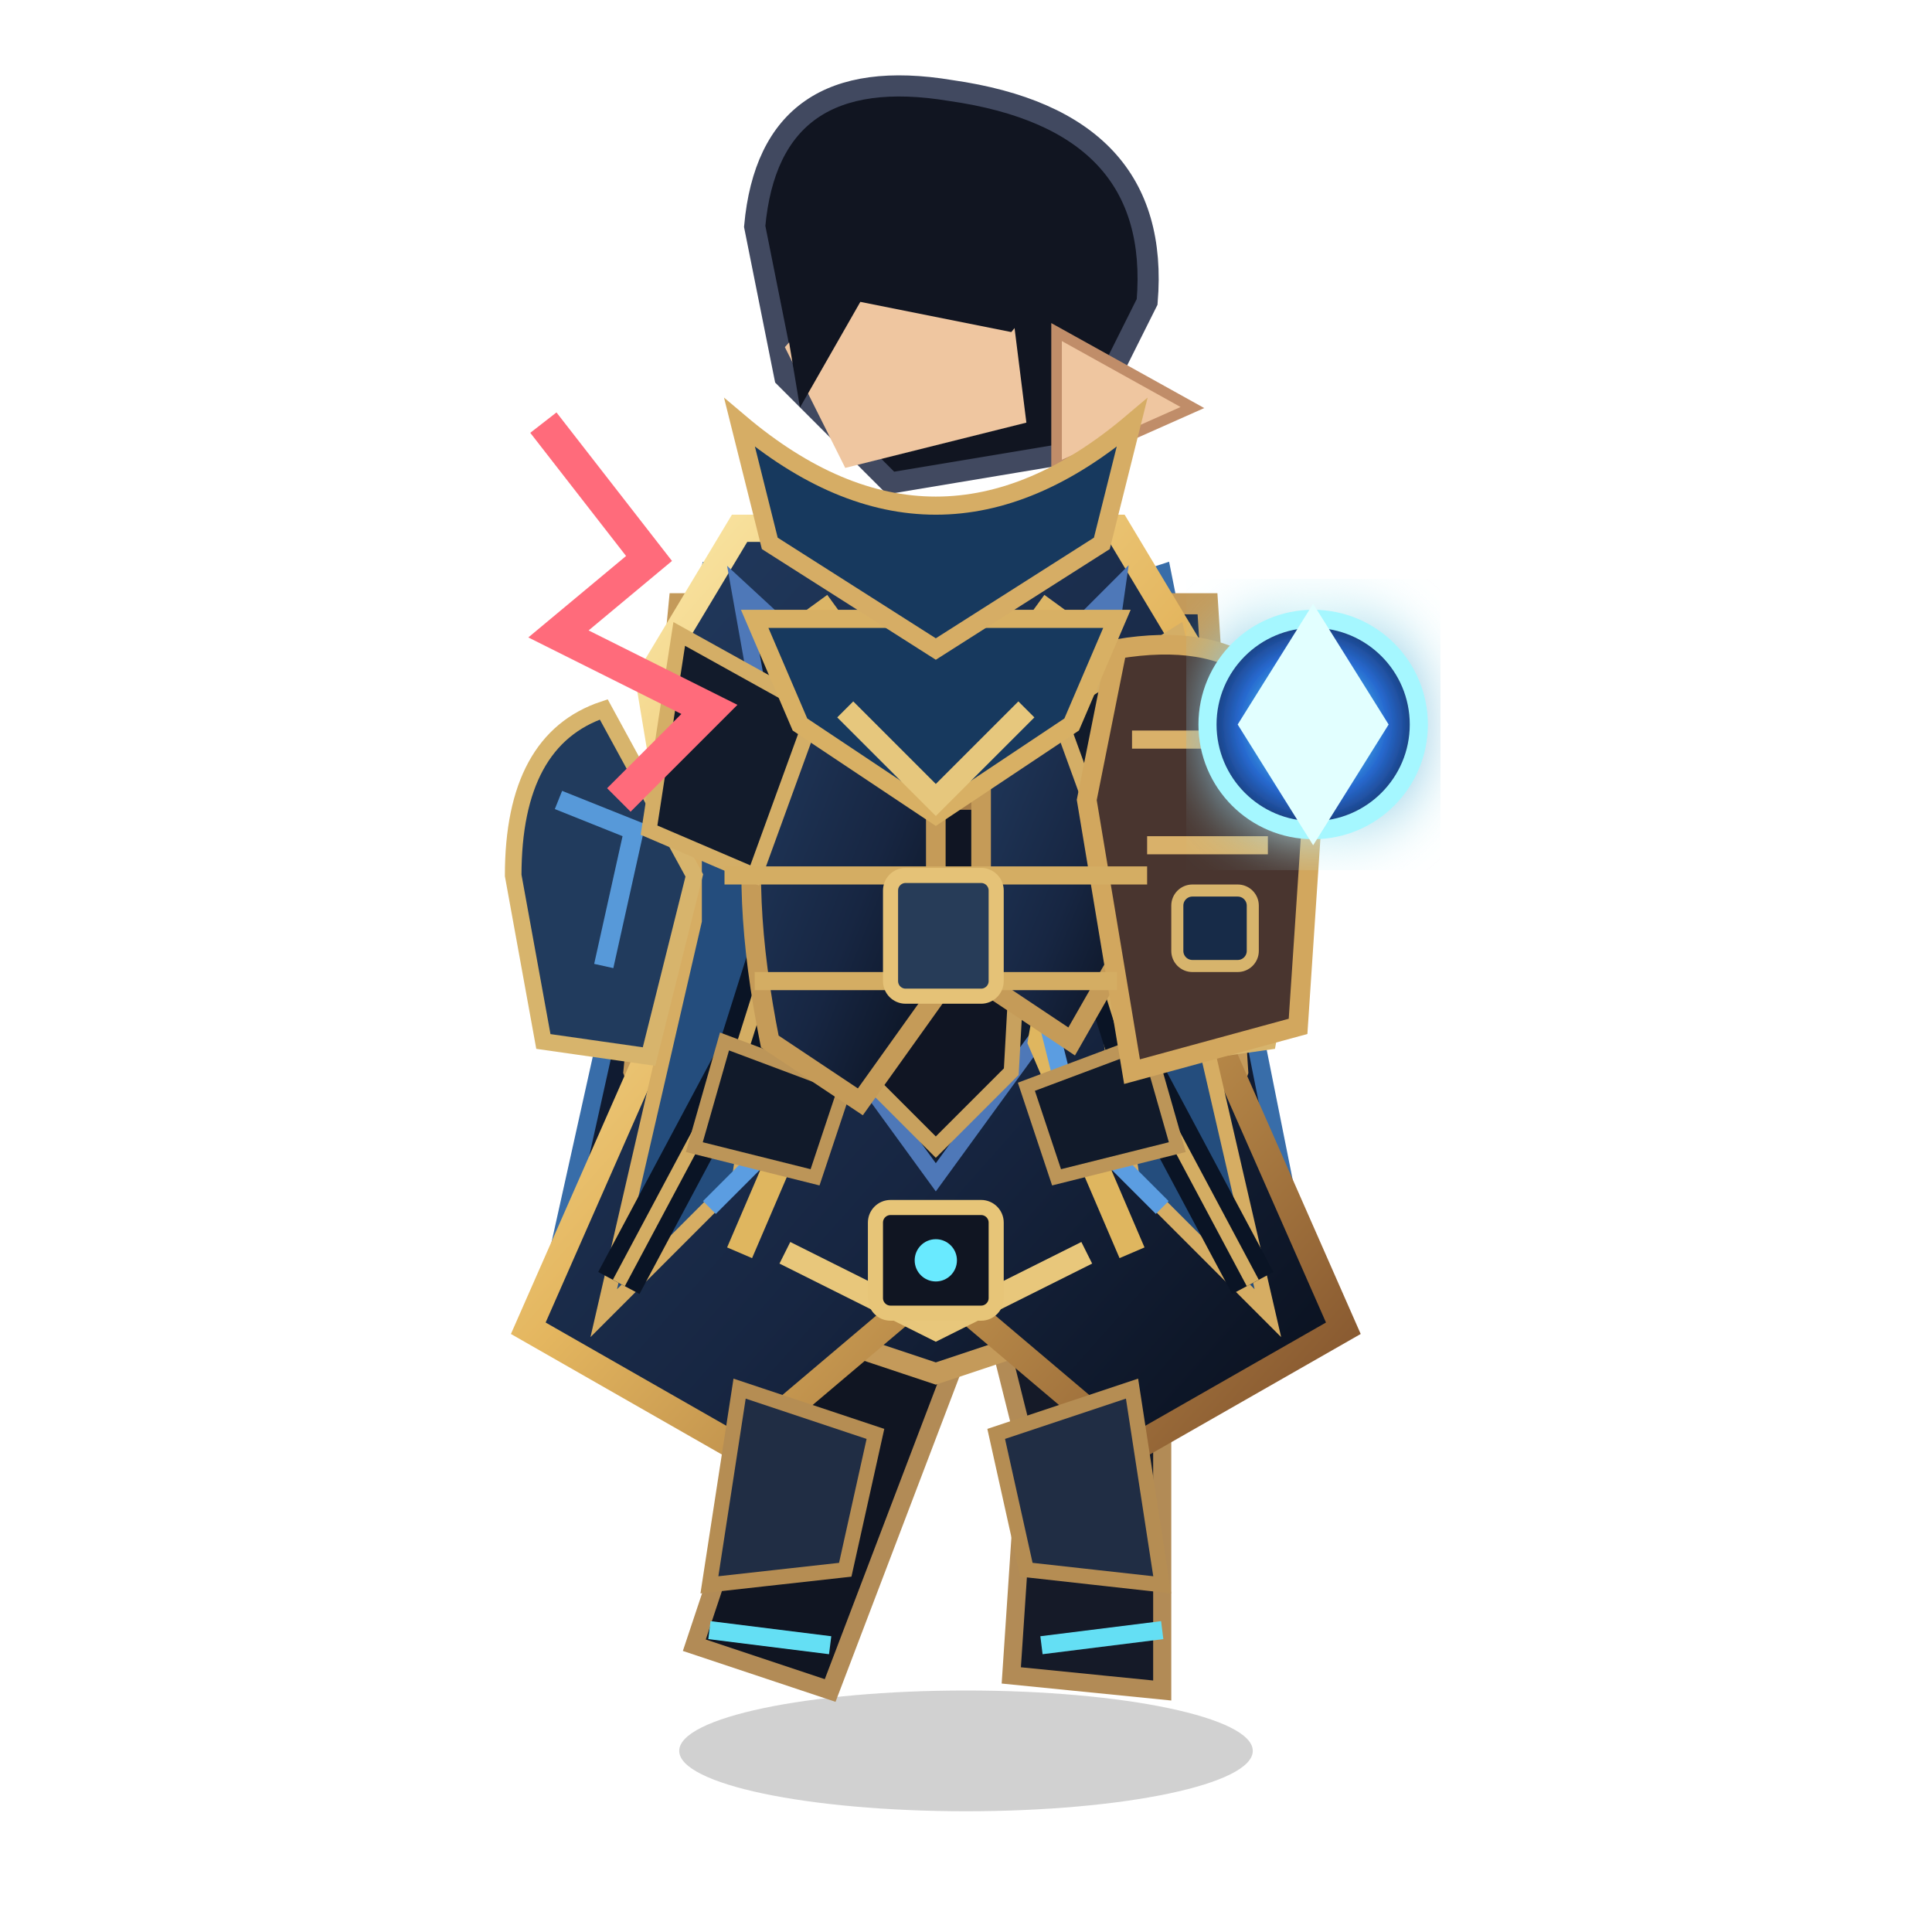
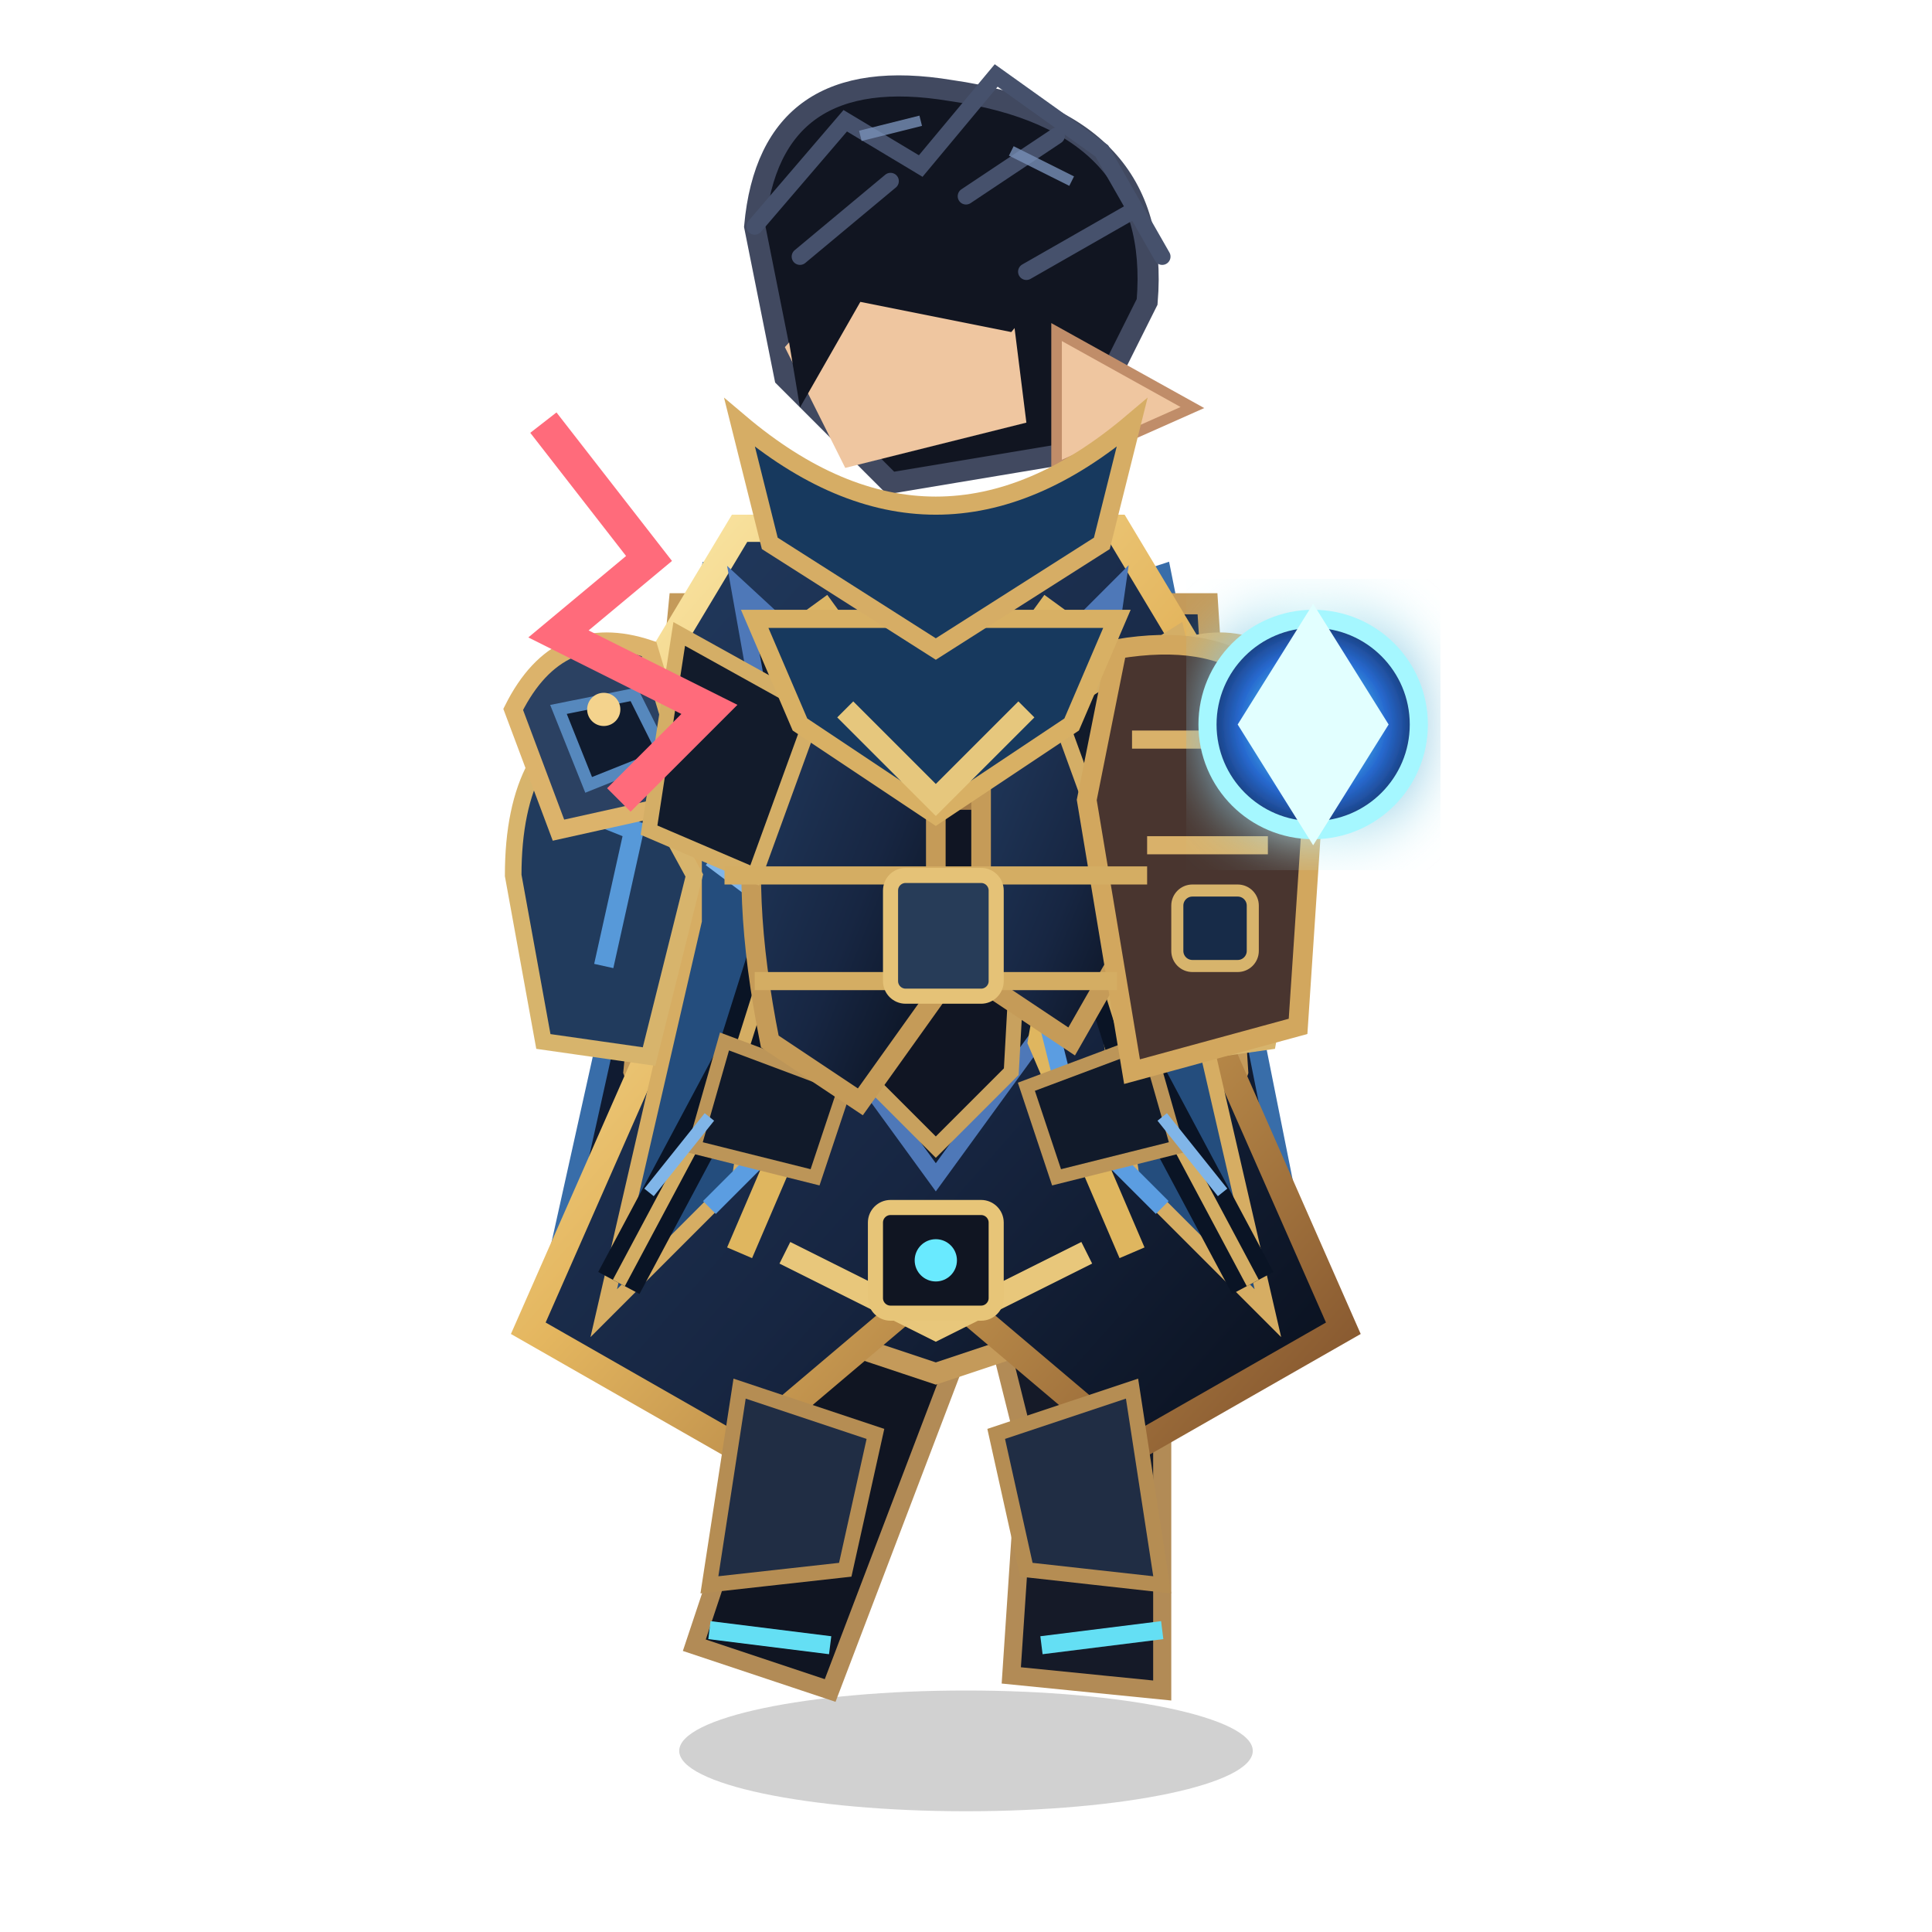
<svg xmlns="http://www.w3.org/2000/svg" width="128" height="128" viewBox="0 0 128 128" role="img" aria-label="Researcher left hit frame 0">
  <defs>
    <linearGradient id="coat" x1="0" y1="0" x2="1" y2="1">
      <stop offset="0" stop-color="#223c61" />
      <stop offset=".58" stop-color="#172642" />
      <stop offset="1" stop-color="#090f1b" />
    </linearGradient>
    <linearGradient id="gold" x1="0" y1="0" x2="1" y2="1">
      <stop stop-color="#fff0b2" />
      <stop offset=".45" stop-color="#e4b65f" />
      <stop offset="1" stop-color="#80512c" />
    </linearGradient>
    <radialGradient id="orb">
      <stop stop-color="#f0ffff" />
      <stop offset=".25" stop-color="#55e9ff" />
      <stop offset=".7" stop-color="#2769cf" />
      <stop offset="1" stop-color="#18366e" />
    </radialGradient>
    <linearGradient id="skin" x1="0" y1="0" x2="1" y2="1">
      <stop stop-color="#ffe0bd" />
      <stop offset="1" stop-color="#efc6a0" />
    </linearGradient>
    <filter id="glow">
      <feGaussianBlur stdDeviation="2.1" result="b" />
      <feMerge>
        <feMergeNode in="b" />
        <feMergeNode in="SourceGraphic" />
      </feMerge>
    </filter>
  </defs>
  <ellipse cx="64" cy="116" rx="19" ry="4" fill="#000" opacity=".18" />
  <g transform="translate(-2 0)">
    <g transform="translate(0 0)">
      <path d="M49 38 Q64 43 79 38 L88 83 Q79 91 74 92 L64 84 L54 92 Q43 91 39 83 Z" fill="#101b31" stroke="#386da9" stroke-width="1.2" />
      <path d="M44 81 L54 87 L64 80 L74 87 L84 81" fill="none" stroke="#b58a4d" stroke-width="1" />
      <path d="M55 74 L53 94 L48 109 L57 112 L65 91 L66 75 Z" fill="#101522" stroke="#b28b56" stroke-width="1.2" />
      <path d="M65 76 L70 96 L69 111 L79 112 L79 94 L74 74 Z" fill="#151a28" stroke="#b28b56" stroke-width="1.2" />
      <path d="M47 40 L82 40 L84 71 L79 86 L64 91 L49 86 L44 71 Z" fill="url(#coat)" stroke="#c49a5a" stroke-width="1.4" />
      <path d="M51 35 L76 35 L82 45 L80 63 L91 88 L77 96 L64 85 L51 96 L37 88 L48 63 L45 45 Z" fill="url(#coat)" stroke="url(#gold)" stroke-width="1.8" />
      <path d="M51 39 L64 51 L76 39 L72 67 L64 78 L56 67 Z" fill="#101b2d" stroke="#4e78b8" stroke-width="1.1" />
      <path d="M48 49 L55 52 L51 78 L42 87 L48 61 Z M78 49 L73 52 L77 78 L86 87 L80 61 Z" fill="#244d7d" stroke="#d6ad63" stroke-width="1" />
      <path d="M56 40 L64 51 L72 40" fill="none" stroke="#dcb566" stroke-width="2" />
      <path d="M58 53 L70 53 L69 71 L64 76 L59 71 Z" fill="#101523" stroke="#c8a15e" stroke-width="1" />
      <path d="M53 46 L57 69 L51 83 M75 46 L71 69 L77 83" fill="none" stroke="#dfb65f" stroke-width="1.8" />
      <path d="M47 53 L81 53" stroke="#a47b47" stroke-width="1.3" />
      <path d="M47 44 L57 51 L51 70 L43 85 M81 44 L71 51 L77 70 L85 85" fill="none" stroke="#0a1425" stroke-width="3.1" />
      <path d="M47 44 L57 51 L51 70 L43 85 M81 44 L71 51 L77 70 L85 85" fill="none" stroke="#d4ad63" stroke-width=".9" />
      <path d="M54 54 L59 58 L55 74 L49 80 M74 54 L69 58 L73 74 L79 80" fill="none" stroke="#5b9de1" stroke-width="1.2" />
      <path d="M54 83 L64 88 L74 83" fill="none" stroke="#e8c77b" stroke-width="1.6" />
      <rect x="60" y="80" width="8" height="7" rx="1" fill="#101522" stroke="#e7c578" stroke-width="1" />
      <circle cx="64" cy="83.5" r="1.4" fill="#69eaff" />
      <path d="M42 47 Q36 49 36 58 L38 69 L45 70 L48 58 Z" fill="#213b5d" stroke="#d7b46c" stroke-width="1.1" />
      <path d="M39 53 L44 55 L42 64" fill="none" stroke="#5799d9" stroke-width="1.3" />
      <path d="M81 47 Q88 49 88 58 L86 69 L79 70 L76 58 Z" fill="#172944" stroke="#d7b46c" stroke-width="1.1" />
      <path d="M80 54 L85 56 L83 64" fill="none" stroke="#5799d9" stroke-width="1.3" />
      <path d="M50 69 L58 72 L56 78 L48 76 Z M70 72 L78 69 L80 76 L72 78 Z" fill="#111a2a" stroke="#bc9558" stroke-width=".9" />
      <path d="M51 92 L60 95 L58 104 L49 105 Z M68 95 L77 92 L79 105 L70 104 Z" fill="#202d44" stroke="#b58d53" stroke-width="1" />
      <path d="M49 108 L57 109 M71 109 L79 108" stroke="#64dff4" stroke-width="1.2" />
+       <path d="M45 43 Q39 41 36 47 L39 55 L48 53 Z M80 43 Q86 41 89 47 L86 55 L77 53 Z" fill="#2b4162" stroke="#dcb36b" stroke-width="1.2" />
+       <path d="M39 47 L44 46 L46 50 L41 52 Z M81 46 L86 47 L84 52 L79 50 Z" fill="#101b2e" stroke="#5688bd" stroke-width=".8" />
+       <circle cx="42" cy="47" r="1.1" fill="#f4d38d" />
+       <circle cx="84" cy="47" r="1.1" fill="#f4d38d" />
+       <path d="M49 57 L53 60 M79 57 L75 60 M49 74 L45 79 M79 74 L83 79" stroke="#80b5e8" stroke-width=".8" />
      <g transform="rotate(0 64 48)">
        <path d="M58 42 Q49 49 53 69 L59 73 L64 66 L64 49 Z" fill="url(#coat)" stroke="#c59b58" stroke-width="1.3" />
        <path d="M70 43 Q80 48 77 62 L73 69 L67 65 L67 50 Z" fill="url(#coat)" stroke="#c59b58" stroke-width="1.3" />
      </g>
      <path d="M47 42 L56 47 L52 58 L45 55 Z M80 42 L72 47 L76 58 L83 55 Z" fill="#121b2b" stroke="#d4ae66" stroke-width="1" />
      <path d="M76 43 Q88 41 89 53 L88 68 L77 71 L74 53 Z" fill="#49352f" stroke="#d2a75e" stroke-width="1.3" />
      <path d="M77 49 L87 49 M78 56 L86 56" stroke="#d9b16a" stroke-width="1.2" />
      <rect x="80" y="59" width="5" height="5" rx="1" fill="#172b48" stroke="#d7b46c" stroke-width=".8" />
      <path d="M52 41 L76 41 L73 48 L64 54 L55 48 Z" fill="#17395e" stroke="#d8b064" stroke-width="1.2" />
      <path d="M58 47 L64 53 L70 47" fill="none" stroke="#e6c77d" stroke-width="1.5" />
      <path d="M50 58 L78 58 M52 65 L76 65" stroke="#d4ad63" stroke-width="1.2" />
      <rect x="61" y="58" width="7" height="8" rx="1" fill="#273c58" stroke="#e5c277" stroke-width="1" />
      <path d="M52 15 Q53 4 65 6 Q79 8 78 20 L73 30 L61 32 L54 25 Z" fill="#111521" stroke="#414960" stroke-width="1.4" />
      <path d="M72 22 L81 27 L72 31 Z" fill="#efc6a0" stroke="#c08d69" stroke-width=".7" />
      <path d="M54 23 Q60 16 69 20 L70 28 L58 31 Z" fill="#efc6a0" />
      <path d="M53 15 Q63 5 74 16 L69 22 L59 20 L55 27 Z" fill="#111521" />
+       <path d="M52 15 L58 8 L63 11 L68 5 L75 10 L79 17 M55 17 L61 12 M66 13 L72 9 M70 18 L77 14" fill="none" stroke="#46516c" stroke-width="1.1" stroke-linecap="round" />
+       <path d="M59 9 L63 8 M69 10 L73 12" fill="none" stroke="#7890b7" stroke-width=".7" opacity=".8" />
      <path d="M51 28 Q64 39 77 28 L75 36 L64 43 L53 36 Z" fill="#17395e" stroke="#d6ad65" stroke-width="1.2" />
      <g filter="url(#glow)">
        <circle cx="89" cy="48" r="7" fill="url(#orb)" stroke="#a5f7ff" stroke-width="1.2" />
        <path d="M84 48 L89 40 L94 48 L89 56 Z" fill="#e2ffff" />
      </g>
      <path d="M38 28 L45 37 L39 42 L49 47 L43 53" fill="none" stroke="#ff6b7b" stroke-width="2.2" />
    </g>
  </g>
</svg>
